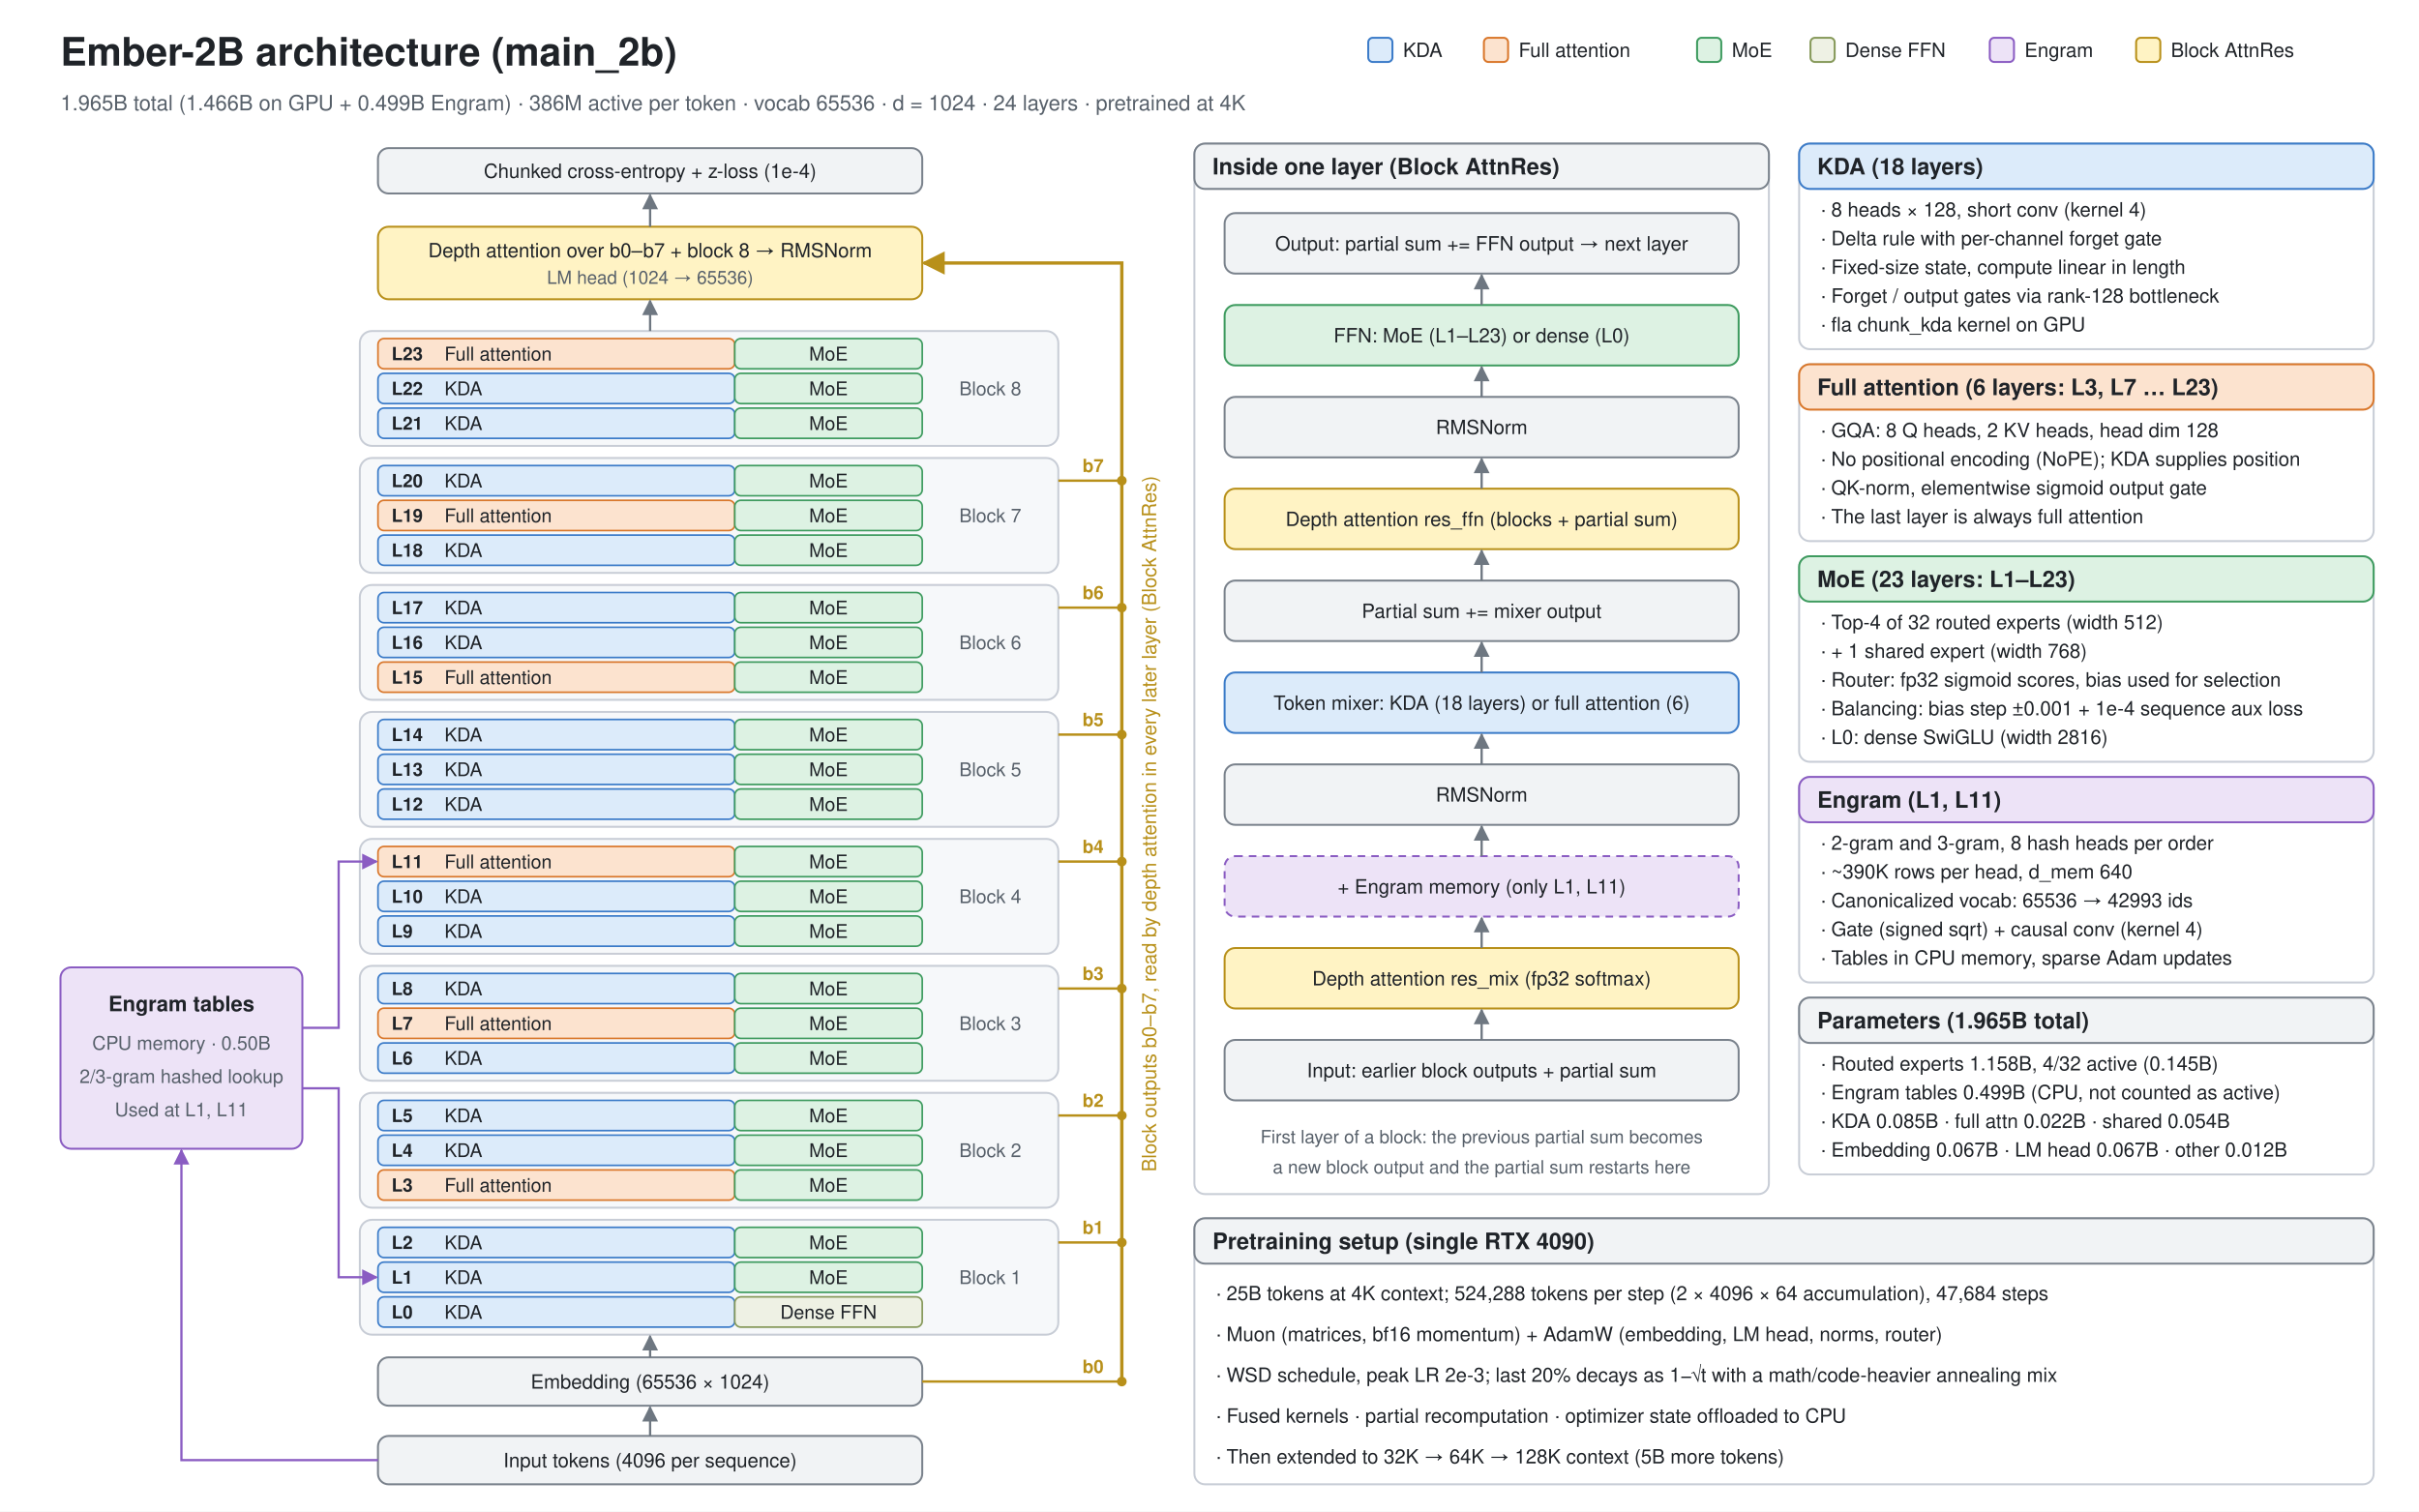
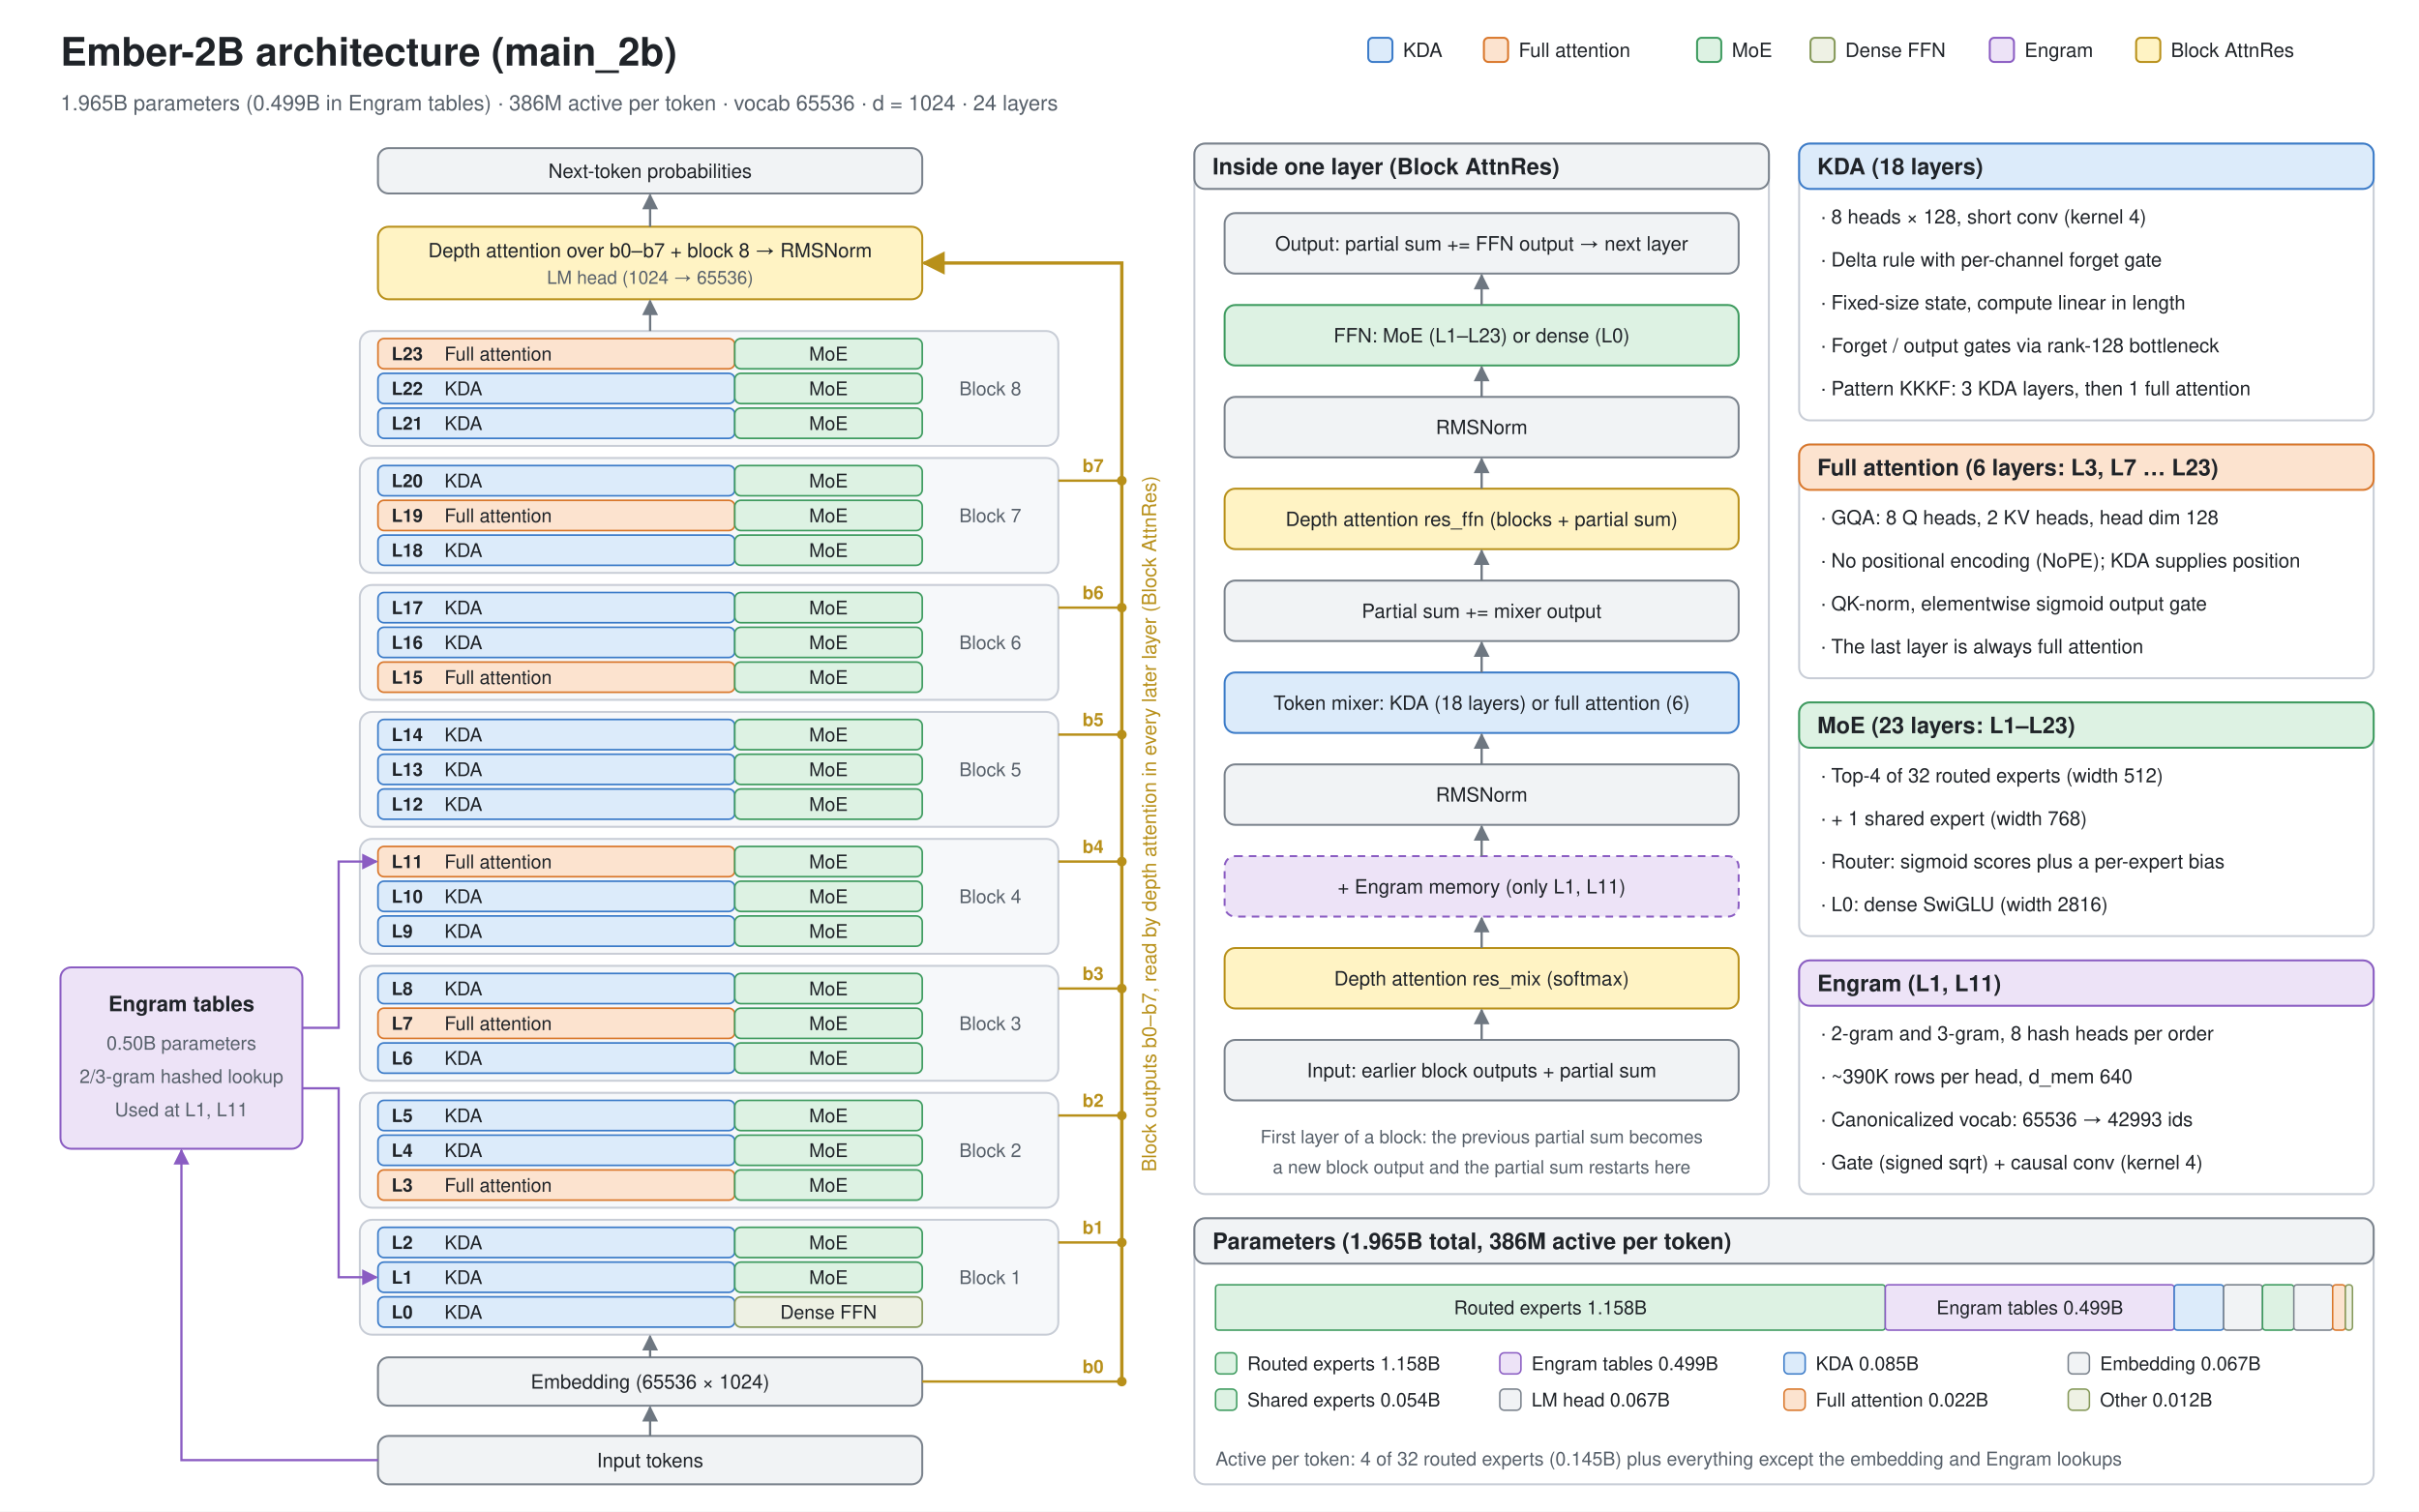
<svg xmlns="http://www.w3.org/2000/svg" width="1600" height="1000" viewBox="0 0 1600 1000" font-family="Helvetica Neue, Helvetica, Arial, DejaVu Sans, sans-serif">
  <defs>
    <marker id="arr_gray" viewBox="0 0 10 10" refX="9" refY="5" markerWidth="7" markerHeight="7" orient="auto">
      <path d="M0,0 L10,5 L0,10 z" fill="#6E7781" />
    </marker>
    <marker id="arr_purple" viewBox="0 0 10 10" refX="9" refY="5" markerWidth="7" markerHeight="7" orient="auto">
      <path d="M0,0 L10,5 L0,10 z" fill="#8A5CC2" />
    </marker>
    <marker id="arr_gold" viewBox="0 0 10 10" refX="9" refY="5" markerWidth="7" markerHeight="7" orient="auto">
      <path d="M0,0 L10,5 L0,10 z" fill="#B8901A" />
    </marker>
  </defs>
  <rect width="1600" height="1000" fill="#FFFFFF" />
  <text x="40.0" y="43.4" font-size="26" font-weight="bold" text-anchor="start" fill="#1F2328">Ember-2B architecture (main_2b)</text>
-   <text x="40.0" y="73.0" font-size="14" font-weight="normal" text-anchor="start" fill="#57606A">1.965B total (1.466B on GPU + 0.499B Engram) · 386M active per token · vocab 65536 · d = 1024 · 24 layers · pretrained at 4K</text>
+   <text x="40.0" y="73.0" font-size="14" font-weight="normal" text-anchor="start" fill="#57606A">1.965B parameters (0.499B in Engram tables) · 386M active per token · vocab 65536 · d = 1024 · 24 layers</text>
  <rect x="905.0" y="25.0" width="16.0" height="16.0" rx="3" fill="#DCEBFA" stroke="#3B7BC8" stroke-width="1.3" />
  <text x="928.0" y="37.7" font-size="13" font-weight="normal" text-anchor="start" fill="#1F2328">KDA</text>
  <rect x="981.5" y="25.0" width="16.0" height="16.0" rx="3" fill="#FCE3CF" stroke="#D9772B" stroke-width="1.3" />
  <text x="1004.5" y="37.7" font-size="13" font-weight="normal" text-anchor="start" fill="#1F2328">Full attention</text>
  <rect x="1122.5" y="25.0" width="16.0" height="16.0" rx="3" fill="#DDF2E3" stroke="#3E9B5F" stroke-width="1.3" />
  <text x="1145.5" y="37.7" font-size="13" font-weight="normal" text-anchor="start" fill="#1F2328">MoE</text>
  <rect x="1197.5" y="25.0" width="16.0" height="16.0" rx="3" fill="#EEF1E4" stroke="#86995A" stroke-width="1.3" />
  <text x="1220.5" y="37.7" font-size="13" font-weight="normal" text-anchor="start" fill="#1F2328">Dense FFN</text>
  <rect x="1316.1" y="25.0" width="16.0" height="16.0" rx="3" fill="#EDE3F7" stroke="#8A5CC2" stroke-width="1.3" />
  <text x="1339.1" y="37.7" font-size="13" font-weight="normal" text-anchor="start" fill="#1F2328">Engram</text>
  <rect x="1412.9" y="25.0" width="16.0" height="16.0" rx="3" fill="#FFF3C4" stroke="#B8901A" stroke-width="1.3" />
  <text x="1435.9" y="37.7" font-size="13" font-weight="normal" text-anchor="start" fill="#1F2328">Block AttnRes</text>
  <rect x="238.0" y="807.0" width="462.0" height="76.0" rx="8" fill="#F6F8FA" stroke="#C8CDD6" stroke-width="1.3" />
  <text x="655.0" y="849.5" font-size="12.5" font-weight="normal" text-anchor="middle" fill="#57606A">Block 1</text>
  <rect x="238.0" y="723.0" width="462.0" height="76.0" rx="8" fill="#F6F8FA" stroke="#C8CDD6" stroke-width="1.3" />
  <text x="655.0" y="765.5" font-size="12.5" font-weight="normal" text-anchor="middle" fill="#57606A">Block 2</text>
  <rect x="238.0" y="639.0" width="462.0" height="76.0" rx="8" fill="#F6F8FA" stroke="#C8CDD6" stroke-width="1.3" />
  <text x="655.0" y="681.5" font-size="12.5" font-weight="normal" text-anchor="middle" fill="#57606A">Block 3</text>
  <rect x="238.0" y="555.0" width="462.0" height="76.0" rx="8" fill="#F6F8FA" stroke="#C8CDD6" stroke-width="1.3" />
  <text x="655.0" y="597.5" font-size="12.5" font-weight="normal" text-anchor="middle" fill="#57606A">Block 4</text>
  <rect x="238.0" y="471.0" width="462.0" height="76.0" rx="8" fill="#F6F8FA" stroke="#C8CDD6" stroke-width="1.3" />
  <text x="655.0" y="513.5" font-size="12.5" font-weight="normal" text-anchor="middle" fill="#57606A">Block 5</text>
  <rect x="238.0" y="387.0" width="462.0" height="76.0" rx="8" fill="#F6F8FA" stroke="#C8CDD6" stroke-width="1.3" />
  <text x="655.0" y="429.5" font-size="12.5" font-weight="normal" text-anchor="middle" fill="#57606A">Block 6</text>
  <rect x="238.0" y="303.0" width="462.0" height="76.0" rx="8" fill="#F6F8FA" stroke="#C8CDD6" stroke-width="1.3" />
  <text x="655.0" y="345.5" font-size="12.5" font-weight="normal" text-anchor="middle" fill="#57606A">Block 7</text>
  <rect x="238.0" y="219.0" width="462.0" height="76.0" rx="8" fill="#F6F8FA" stroke="#C8CDD6" stroke-width="1.3" />
  <text x="655.0" y="261.5" font-size="12.5" font-weight="normal" text-anchor="middle" fill="#57606A">Block 8</text>
  <rect x="250.0" y="858.0" width="236.0" height="20.0" rx="4" fill="#DCEBFA" stroke="#3B7BC8" stroke-width="1.1" />
  <text x="259.0" y="872.3" font-size="12" font-weight="bold" text-anchor="start" fill="#1F2328">L0</text>
  <text x="294.0" y="872.5" font-size="12.5" font-weight="normal" text-anchor="start" fill="#1F2328">KDA</text>
  <rect x="486.0" y="858.0" width="124.0" height="20.0" rx="4" fill="#EEF1E4" stroke="#86995A" stroke-width="1.1" />
  <text x="548.0" y="872.5" font-size="12.5" font-weight="normal" text-anchor="middle" fill="#1F2328">Dense FFN</text>
  <rect x="250.0" y="835.0" width="236.0" height="20.0" rx="4" fill="#DCEBFA" stroke="#3B7BC8" stroke-width="1.1" />
  <text x="259.0" y="849.3" font-size="12" font-weight="bold" text-anchor="start" fill="#1F2328">L1</text>
  <text x="294.0" y="849.5" font-size="12.5" font-weight="normal" text-anchor="start" fill="#1F2328">KDA</text>
  <rect x="486.0" y="835.0" width="124.0" height="20.0" rx="4" fill="#DDF2E3" stroke="#3E9B5F" stroke-width="1.1" />
  <text x="548.0" y="849.5" font-size="12.5" font-weight="normal" text-anchor="middle" fill="#1F2328">MoE</text>
  <rect x="250.0" y="812.0" width="236.0" height="20.0" rx="4" fill="#DCEBFA" stroke="#3B7BC8" stroke-width="1.1" />
  <text x="259.0" y="826.3" font-size="12" font-weight="bold" text-anchor="start" fill="#1F2328">L2</text>
  <text x="294.0" y="826.5" font-size="12.5" font-weight="normal" text-anchor="start" fill="#1F2328">KDA</text>
  <rect x="486.0" y="812.0" width="124.0" height="20.0" rx="4" fill="#DDF2E3" stroke="#3E9B5F" stroke-width="1.1" />
  <text x="548.0" y="826.5" font-size="12.5" font-weight="normal" text-anchor="middle" fill="#1F2328">MoE</text>
  <rect x="250.0" y="774.0" width="236.0" height="20.0" rx="4" fill="#FCE3CF" stroke="#D9772B" stroke-width="1.1" />
  <text x="259.0" y="788.3" font-size="12" font-weight="bold" text-anchor="start" fill="#1F2328">L3</text>
  <text x="294.0" y="788.5" font-size="12.5" font-weight="normal" text-anchor="start" fill="#1F2328">Full attention</text>
  <rect x="486.0" y="774.0" width="124.0" height="20.0" rx="4" fill="#DDF2E3" stroke="#3E9B5F" stroke-width="1.1" />
  <text x="548.0" y="788.5" font-size="12.5" font-weight="normal" text-anchor="middle" fill="#1F2328">MoE</text>
  <rect x="250.0" y="751.0" width="236.0" height="20.0" rx="4" fill="#DCEBFA" stroke="#3B7BC8" stroke-width="1.1" />
  <text x="259.0" y="765.3" font-size="12" font-weight="bold" text-anchor="start" fill="#1F2328">L4</text>
  <text x="294.0" y="765.5" font-size="12.5" font-weight="normal" text-anchor="start" fill="#1F2328">KDA</text>
  <rect x="486.0" y="751.0" width="124.0" height="20.0" rx="4" fill="#DDF2E3" stroke="#3E9B5F" stroke-width="1.1" />
  <text x="548.0" y="765.5" font-size="12.5" font-weight="normal" text-anchor="middle" fill="#1F2328">MoE</text>
  <rect x="250.0" y="728.0" width="236.0" height="20.0" rx="4" fill="#DCEBFA" stroke="#3B7BC8" stroke-width="1.1" />
  <text x="259.0" y="742.3" font-size="12" font-weight="bold" text-anchor="start" fill="#1F2328">L5</text>
  <text x="294.0" y="742.5" font-size="12.5" font-weight="normal" text-anchor="start" fill="#1F2328">KDA</text>
  <rect x="486.0" y="728.0" width="124.0" height="20.0" rx="4" fill="#DDF2E3" stroke="#3E9B5F" stroke-width="1.1" />
  <text x="548.0" y="742.5" font-size="12.5" font-weight="normal" text-anchor="middle" fill="#1F2328">MoE</text>
  <rect x="250.0" y="690.0" width="236.0" height="20.0" rx="4" fill="#DCEBFA" stroke="#3B7BC8" stroke-width="1.1" />
  <text x="259.0" y="704.3" font-size="12" font-weight="bold" text-anchor="start" fill="#1F2328">L6</text>
  <text x="294.0" y="704.5" font-size="12.5" font-weight="normal" text-anchor="start" fill="#1F2328">KDA</text>
  <rect x="486.0" y="690.0" width="124.0" height="20.0" rx="4" fill="#DDF2E3" stroke="#3E9B5F" stroke-width="1.1" />
  <text x="548.0" y="704.5" font-size="12.5" font-weight="normal" text-anchor="middle" fill="#1F2328">MoE</text>
  <rect x="250.0" y="667.0" width="236.0" height="20.0" rx="4" fill="#FCE3CF" stroke="#D9772B" stroke-width="1.1" />
  <text x="259.0" y="681.3" font-size="12" font-weight="bold" text-anchor="start" fill="#1F2328">L7</text>
  <text x="294.0" y="681.5" font-size="12.5" font-weight="normal" text-anchor="start" fill="#1F2328">Full attention</text>
  <rect x="486.0" y="667.0" width="124.0" height="20.0" rx="4" fill="#DDF2E3" stroke="#3E9B5F" stroke-width="1.1" />
  <text x="548.0" y="681.5" font-size="12.5" font-weight="normal" text-anchor="middle" fill="#1F2328">MoE</text>
  <rect x="250.0" y="644.0" width="236.0" height="20.0" rx="4" fill="#DCEBFA" stroke="#3B7BC8" stroke-width="1.1" />
  <text x="259.0" y="658.3" font-size="12" font-weight="bold" text-anchor="start" fill="#1F2328">L8</text>
  <text x="294.0" y="658.5" font-size="12.5" font-weight="normal" text-anchor="start" fill="#1F2328">KDA</text>
  <rect x="486.0" y="644.0" width="124.0" height="20.0" rx="4" fill="#DDF2E3" stroke="#3E9B5F" stroke-width="1.1" />
  <text x="548.0" y="658.5" font-size="12.5" font-weight="normal" text-anchor="middle" fill="#1F2328">MoE</text>
  <rect x="250.0" y="606.0" width="236.0" height="20.0" rx="4" fill="#DCEBFA" stroke="#3B7BC8" stroke-width="1.1" />
  <text x="259.0" y="620.3" font-size="12" font-weight="bold" text-anchor="start" fill="#1F2328">L9</text>
  <text x="294.0" y="620.5" font-size="12.5" font-weight="normal" text-anchor="start" fill="#1F2328">KDA</text>
  <rect x="486.0" y="606.0" width="124.0" height="20.0" rx="4" fill="#DDF2E3" stroke="#3E9B5F" stroke-width="1.1" />
  <text x="548.0" y="620.5" font-size="12.5" font-weight="normal" text-anchor="middle" fill="#1F2328">MoE</text>
  <rect x="250.0" y="583.0" width="236.0" height="20.0" rx="4" fill="#DCEBFA" stroke="#3B7BC8" stroke-width="1.1" />
  <text x="259.0" y="597.3" font-size="12" font-weight="bold" text-anchor="start" fill="#1F2328">L10</text>
  <text x="294.0" y="597.5" font-size="12.5" font-weight="normal" text-anchor="start" fill="#1F2328">KDA</text>
  <rect x="486.0" y="583.0" width="124.0" height="20.0" rx="4" fill="#DDF2E3" stroke="#3E9B5F" stroke-width="1.1" />
  <text x="548.0" y="597.5" font-size="12.5" font-weight="normal" text-anchor="middle" fill="#1F2328">MoE</text>
  <rect x="250.0" y="560.0" width="236.0" height="20.0" rx="4" fill="#FCE3CF" stroke="#D9772B" stroke-width="1.1" />
  <text x="259.0" y="574.3" font-size="12" font-weight="bold" text-anchor="start" fill="#1F2328">L11</text>
  <text x="294.0" y="574.5" font-size="12.5" font-weight="normal" text-anchor="start" fill="#1F2328">Full attention</text>
  <rect x="486.0" y="560.0" width="124.0" height="20.0" rx="4" fill="#DDF2E3" stroke="#3E9B5F" stroke-width="1.1" />
  <text x="548.0" y="574.5" font-size="12.5" font-weight="normal" text-anchor="middle" fill="#1F2328">MoE</text>
  <rect x="250.0" y="522.0" width="236.0" height="20.0" rx="4" fill="#DCEBFA" stroke="#3B7BC8" stroke-width="1.1" />
  <text x="259.0" y="536.3" font-size="12" font-weight="bold" text-anchor="start" fill="#1F2328">L12</text>
  <text x="294.0" y="536.5" font-size="12.5" font-weight="normal" text-anchor="start" fill="#1F2328">KDA</text>
  <rect x="486.0" y="522.0" width="124.0" height="20.0" rx="4" fill="#DDF2E3" stroke="#3E9B5F" stroke-width="1.1" />
  <text x="548.0" y="536.5" font-size="12.5" font-weight="normal" text-anchor="middle" fill="#1F2328">MoE</text>
  <rect x="250.0" y="499.0" width="236.0" height="20.0" rx="4" fill="#DCEBFA" stroke="#3B7BC8" stroke-width="1.1" />
  <text x="259.0" y="513.3" font-size="12" font-weight="bold" text-anchor="start" fill="#1F2328">L13</text>
  <text x="294.0" y="513.5" font-size="12.5" font-weight="normal" text-anchor="start" fill="#1F2328">KDA</text>
  <rect x="486.0" y="499.0" width="124.0" height="20.0" rx="4" fill="#DDF2E3" stroke="#3E9B5F" stroke-width="1.1" />
  <text x="548.0" y="513.5" font-size="12.5" font-weight="normal" text-anchor="middle" fill="#1F2328">MoE</text>
  <rect x="250.0" y="476.0" width="236.0" height="20.0" rx="4" fill="#DCEBFA" stroke="#3B7BC8" stroke-width="1.1" />
  <text x="259.0" y="490.3" font-size="12" font-weight="bold" text-anchor="start" fill="#1F2328">L14</text>
  <text x="294.0" y="490.5" font-size="12.5" font-weight="normal" text-anchor="start" fill="#1F2328">KDA</text>
  <rect x="486.0" y="476.0" width="124.0" height="20.0" rx="4" fill="#DDF2E3" stroke="#3E9B5F" stroke-width="1.1" />
  <text x="548.0" y="490.5" font-size="12.5" font-weight="normal" text-anchor="middle" fill="#1F2328">MoE</text>
  <rect x="250.0" y="438.0" width="236.0" height="20.0" rx="4" fill="#FCE3CF" stroke="#D9772B" stroke-width="1.1" />
  <text x="259.0" y="452.3" font-size="12" font-weight="bold" text-anchor="start" fill="#1F2328">L15</text>
  <text x="294.0" y="452.5" font-size="12.5" font-weight="normal" text-anchor="start" fill="#1F2328">Full attention</text>
  <rect x="486.0" y="438.0" width="124.0" height="20.0" rx="4" fill="#DDF2E3" stroke="#3E9B5F" stroke-width="1.1" />
  <text x="548.0" y="452.5" font-size="12.5" font-weight="normal" text-anchor="middle" fill="#1F2328">MoE</text>
  <rect x="250.0" y="415.0" width="236.0" height="20.0" rx="4" fill="#DCEBFA" stroke="#3B7BC8" stroke-width="1.1" />
  <text x="259.0" y="429.3" font-size="12" font-weight="bold" text-anchor="start" fill="#1F2328">L16</text>
  <text x="294.0" y="429.5" font-size="12.5" font-weight="normal" text-anchor="start" fill="#1F2328">KDA</text>
  <rect x="486.0" y="415.0" width="124.0" height="20.0" rx="4" fill="#DDF2E3" stroke="#3E9B5F" stroke-width="1.1" />
  <text x="548.0" y="429.5" font-size="12.5" font-weight="normal" text-anchor="middle" fill="#1F2328">MoE</text>
  <rect x="250.0" y="392.0" width="236.0" height="20.0" rx="4" fill="#DCEBFA" stroke="#3B7BC8" stroke-width="1.1" />
  <text x="259.0" y="406.3" font-size="12" font-weight="bold" text-anchor="start" fill="#1F2328">L17</text>
  <text x="294.0" y="406.5" font-size="12.5" font-weight="normal" text-anchor="start" fill="#1F2328">KDA</text>
  <rect x="486.0" y="392.0" width="124.0" height="20.0" rx="4" fill="#DDF2E3" stroke="#3E9B5F" stroke-width="1.1" />
  <text x="548.0" y="406.5" font-size="12.5" font-weight="normal" text-anchor="middle" fill="#1F2328">MoE</text>
  <rect x="250.0" y="354.0" width="236.0" height="20.0" rx="4" fill="#DCEBFA" stroke="#3B7BC8" stroke-width="1.1" />
  <text x="259.0" y="368.3" font-size="12" font-weight="bold" text-anchor="start" fill="#1F2328">L18</text>
  <text x="294.0" y="368.5" font-size="12.5" font-weight="normal" text-anchor="start" fill="#1F2328">KDA</text>
  <rect x="486.0" y="354.0" width="124.0" height="20.0" rx="4" fill="#DDF2E3" stroke="#3E9B5F" stroke-width="1.1" />
  <text x="548.0" y="368.5" font-size="12.5" font-weight="normal" text-anchor="middle" fill="#1F2328">MoE</text>
  <rect x="250.0" y="331.0" width="236.0" height="20.0" rx="4" fill="#FCE3CF" stroke="#D9772B" stroke-width="1.1" />
  <text x="259.0" y="345.3" font-size="12" font-weight="bold" text-anchor="start" fill="#1F2328">L19</text>
  <text x="294.0" y="345.5" font-size="12.5" font-weight="normal" text-anchor="start" fill="#1F2328">Full attention</text>
  <rect x="486.0" y="331.0" width="124.0" height="20.0" rx="4" fill="#DDF2E3" stroke="#3E9B5F" stroke-width="1.1" />
  <text x="548.0" y="345.5" font-size="12.5" font-weight="normal" text-anchor="middle" fill="#1F2328">MoE</text>
  <rect x="250.0" y="308.0" width="236.0" height="20.0" rx="4" fill="#DCEBFA" stroke="#3B7BC8" stroke-width="1.1" />
  <text x="259.0" y="322.3" font-size="12" font-weight="bold" text-anchor="start" fill="#1F2328">L20</text>
  <text x="294.0" y="322.5" font-size="12.5" font-weight="normal" text-anchor="start" fill="#1F2328">KDA</text>
  <rect x="486.0" y="308.0" width="124.0" height="20.0" rx="4" fill="#DDF2E3" stroke="#3E9B5F" stroke-width="1.1" />
  <text x="548.0" y="322.5" font-size="12.5" font-weight="normal" text-anchor="middle" fill="#1F2328">MoE</text>
  <rect x="250.0" y="270.0" width="236.0" height="20.0" rx="4" fill="#DCEBFA" stroke="#3B7BC8" stroke-width="1.1" />
  <text x="259.0" y="284.3" font-size="12" font-weight="bold" text-anchor="start" fill="#1F2328">L21</text>
  <text x="294.0" y="284.5" font-size="12.5" font-weight="normal" text-anchor="start" fill="#1F2328">KDA</text>
  <rect x="486.0" y="270.0" width="124.0" height="20.0" rx="4" fill="#DDF2E3" stroke="#3E9B5F" stroke-width="1.1" />
  <text x="548.0" y="284.5" font-size="12.5" font-weight="normal" text-anchor="middle" fill="#1F2328">MoE</text>
  <rect x="250.0" y="247.0" width="236.0" height="20.0" rx="4" fill="#DCEBFA" stroke="#3B7BC8" stroke-width="1.1" />
  <text x="259.0" y="261.3" font-size="12" font-weight="bold" text-anchor="start" fill="#1F2328">L22</text>
  <text x="294.0" y="261.5" font-size="12.5" font-weight="normal" text-anchor="start" fill="#1F2328">KDA</text>
  <rect x="486.0" y="247.0" width="124.0" height="20.0" rx="4" fill="#DDF2E3" stroke="#3E9B5F" stroke-width="1.1" />
  <text x="548.0" y="261.5" font-size="12.5" font-weight="normal" text-anchor="middle" fill="#1F2328">MoE</text>
  <rect x="250.0" y="224.0" width="236.0" height="20.0" rx="4" fill="#FCE3CF" stroke="#D9772B" stroke-width="1.1" />
  <text x="259.0" y="238.3" font-size="12" font-weight="bold" text-anchor="start" fill="#1F2328">L23</text>
  <text x="294.0" y="238.5" font-size="12.5" font-weight="normal" text-anchor="start" fill="#1F2328">Full attention</text>
  <rect x="486.0" y="224.0" width="124.0" height="20.0" rx="4" fill="#DDF2E3" stroke="#3E9B5F" stroke-width="1.1" />
  <text x="548.0" y="238.5" font-size="12.5" font-weight="normal" text-anchor="middle" fill="#1F2328">MoE</text>
  <rect x="250.0" y="950.0" width="360.0" height="32.0" rx="7" fill="#F1F3F5" stroke="#7A828C" stroke-width="1.3" />
-   <text x="430.0" y="970.7" font-size="13.0" font-weight="normal" text-anchor="middle" fill="#1F2328">Input tokens (4096 per sequence)</text>
+   <text x="430.0" y="970.7" font-size="13.0" font-weight="normal" text-anchor="middle" fill="#1F2328">Input tokens</text>
  <rect x="250.0" y="898.0" width="360.0" height="32.0" rx="7" fill="#F1F3F5" stroke="#7A828C" stroke-width="1.3" />
  <text x="430.0" y="918.7" font-size="13.0" font-weight="normal" text-anchor="middle" fill="#1F2328">Embedding (65536 × 1024)</text>
  <path d="M430.0,950.0 L430.0,931.0" fill="none" stroke="#6E7781" stroke-width="1.5" marker-end="url(#arr_gray)" />
  <path d="M430.0,898.0 L430.0,884.0" fill="none" stroke="#6E7781" stroke-width="1.5" marker-end="url(#arr_gray)" />
  <rect x="250.0" y="150.0" width="360.0" height="48.0" rx="7" fill="#FFF3C4" stroke="#B8901A" stroke-width="1.3" />
  <text x="430.0" y="170.2" font-size="13.0" font-weight="normal" text-anchor="middle" fill="#1F2328">Depth attention over b0–b7 + block 8 → RMSNorm</text>
  <text x="430.0" y="187.8" font-size="12.0" font-weight="normal" text-anchor="middle" fill="#57606A">LM head (1024 → 65536)</text>
  <path d="M430.0,219.0 L430.0,199.0" fill="none" stroke="#6E7781" stroke-width="1.5" marker-end="url(#arr_gray)" />
  <rect x="250.0" y="98.0" width="360.0" height="30.0" rx="7" fill="#F1F3F5" stroke="#7A828C" stroke-width="1.3" />
-   <text x="430.0" y="117.7" font-size="13.0" font-weight="normal" text-anchor="middle" fill="#1F2328">Chunked cross-entropy + z-loss (1e-4)</text>
+   <text x="430.0" y="117.7" font-size="13.0" font-weight="normal" text-anchor="middle" fill="#1F2328">Next-token probabilities</text>
  <path d="M430.0,150.0 L430.0,129.0" fill="none" stroke="#6E7781" stroke-width="1.5" marker-end="url(#arr_gray)" />
  <rect x="40.0" y="640.0" width="160.0" height="120.0" rx="7" fill="#EDE3F7" stroke="#8A5CC2" stroke-width="1.3" />
  <text x="120.0" y="669.0" font-size="14" font-weight="bold" text-anchor="middle" fill="#1F2328">Engram tables</text>
-   <text x="120.0" y="694.5" font-size="12.5" font-weight="normal" text-anchor="middle" fill="#57606A">CPU memory · 0.50B</text>
+   <text x="120.0" y="694.5" font-size="12.5" font-weight="normal" text-anchor="middle" fill="#57606A">0.50B parameters</text>
  <text x="120.0" y="716.5" font-size="12.5" font-weight="normal" text-anchor="middle" fill="#57606A">2/3-gram hashed lookup</text>
  <text x="120.0" y="738.5" font-size="12.5" font-weight="normal" text-anchor="middle" fill="#57606A">Used at L1, L11</text>
  <path d="M250.0,966.0 L120.0,966.0 L120.0,761.0" fill="none" stroke="#8A5CC2" stroke-width="1.5" marker-end="url(#arr_purple)" />
  <path d="M200.0,680.0 L224.0,680.0 L224.0,570.0 L249.0,570.0" fill="none" stroke="#8A5CC2" stroke-width="1.5" marker-end="url(#arr_purple)" />
  <path d="M200.0,720.0 L224.0,720.0 L224.0,845.0 L249.0,845.0" fill="none" stroke="#8A5CC2" stroke-width="1.5" marker-end="url(#arr_purple)" />
  <path d="M742.0,914.0 L742.0,174.0 L611.0,174.0" fill="none" stroke="#B8901A" stroke-width="2.2" marker-end="url(#arr_gold)" />
  <path d="M610.0,914.0 L742.0,914.0" fill="none" stroke="#B8901A" stroke-width="1.6" />
  <circle cx="742.0" cy="914.0" r="3.2" fill="#B8901A" />
  <text x="730.0" y="908.3" font-size="12" font-weight="bold" text-anchor="end" fill="#B8901A">b0</text>
  <path d="M700.0,822.0 L742.0,822.0" fill="none" stroke="#B8901A" stroke-width="1.6" />
  <circle cx="742.0" cy="822.0" r="3.2" fill="#B8901A" />
  <text x="730.0" y="816.3" font-size="12" font-weight="bold" text-anchor="end" fill="#B8901A">b1</text>
  <path d="M700.0,738.0 L742.0,738.0" fill="none" stroke="#B8901A" stroke-width="1.6" />
  <circle cx="742.0" cy="738.0" r="3.2" fill="#B8901A" />
  <text x="730.0" y="732.3" font-size="12" font-weight="bold" text-anchor="end" fill="#B8901A">b2</text>
  <path d="M700.0,654.0 L742.0,654.0" fill="none" stroke="#B8901A" stroke-width="1.6" />
  <circle cx="742.0" cy="654.0" r="3.2" fill="#B8901A" />
  <text x="730.0" y="648.3" font-size="12" font-weight="bold" text-anchor="end" fill="#B8901A">b3</text>
  <path d="M700.0,570.0 L742.0,570.0" fill="none" stroke="#B8901A" stroke-width="1.6" />
  <circle cx="742.0" cy="570.0" r="3.2" fill="#B8901A" />
  <text x="730.0" y="564.3" font-size="12" font-weight="bold" text-anchor="end" fill="#B8901A">b4</text>
  <path d="M700.0,486.0 L742.0,486.0" fill="none" stroke="#B8901A" stroke-width="1.6" />
  <circle cx="742.0" cy="486.0" r="3.2" fill="#B8901A" />
  <text x="730.0" y="480.3" font-size="12" font-weight="bold" text-anchor="end" fill="#B8901A">b5</text>
  <path d="M700.0,402.0 L742.0,402.0" fill="none" stroke="#B8901A" stroke-width="1.6" />
  <circle cx="742.0" cy="402.0" r="3.2" fill="#B8901A" />
  <text x="730.0" y="396.3" font-size="12" font-weight="bold" text-anchor="end" fill="#B8901A">b6</text>
  <path d="M700.0,318.0 L742.0,318.0" fill="none" stroke="#B8901A" stroke-width="1.6" />
  <circle cx="742.0" cy="318.0" r="3.2" fill="#B8901A" />
  <text x="730.0" y="312.3" font-size="12" font-weight="bold" text-anchor="end" fill="#B8901A">b7</text>
  <text x="760.0" y="549.7" font-size="13" font-weight="normal" text-anchor="middle" fill="#B8901A" transform="rotate(-90 760.0 545.0)">Block outputs b0–b7, read by depth attention in every later layer (Block AttnRes)</text>
  <rect x="790.0" y="95.0" width="380.0" height="695.0" rx="7" fill="#FFFFFF" stroke="#C8CDD6" stroke-width="1.3" />
  <rect x="790.0" y="95.0" width="380.0" height="30.0" rx="7" fill="#F1F3F5" stroke="#7A828C" stroke-width="1.3" />
  <text x="802.0" y="115.4" font-size="15" font-weight="bold" text-anchor="start" fill="#1F2328">Inside one layer (Block AttnRes)</text>
  <rect x="810.0" y="688.0" width="340.0" height="40.0" rx="7" fill="#F1F3F5" stroke="#7A828C" stroke-width="1.3" />
  <text x="980.0" y="712.7" font-size="13.0" font-weight="normal" text-anchor="middle" fill="#1F2328">Input: earlier block outputs + partial sum</text>
  <rect x="810.0" y="627.2" width="340.0" height="40.0" rx="7" fill="#FFF3C4" stroke="#B8901A" stroke-width="1.3" />
-   <text x="980.0" y="651.9" font-size="13.0" font-weight="normal" text-anchor="middle" fill="#1F2328">Depth attention res_mix (fp32 softmax)</text>
+   <text x="980.0" y="651.9" font-size="13.0" font-weight="normal" text-anchor="middle" fill="#1F2328">Depth attention res_mix (softmax)</text>
  <path d="M980.0,688.0 L980.0,668.2" fill="none" stroke="#6E7781" stroke-width="1.5" marker-end="url(#arr_gray)" />
  <rect x="810.0" y="566.4" width="340.0" height="40.0" rx="7" fill="#EDE3F7" stroke="#8A5CC2" stroke-width="1.3" stroke-dasharray="5,4" />
  <text x="980.0" y="591.1" font-size="13.0" font-weight="normal" text-anchor="middle" fill="#1F2328">+ Engram memory (only L1, L11)</text>
  <path d="M980.0,627.2 L980.0,607.4" fill="none" stroke="#6E7781" stroke-width="1.5" marker-end="url(#arr_gray)" />
  <rect x="810.0" y="505.7" width="340.0" height="40.0" rx="7" fill="#F1F3F5" stroke="#7A828C" stroke-width="1.3" />
  <text x="980.0" y="530.3" font-size="13.0" font-weight="normal" text-anchor="middle" fill="#1F2328">RMSNorm</text>
  <path d="M980.0,566.4 L980.0,546.7" fill="none" stroke="#6E7781" stroke-width="1.5" marker-end="url(#arr_gray)" />
  <rect x="810.0" y="444.9" width="340.0" height="40.0" rx="7" fill="#DCEBFA" stroke="#3B7BC8" stroke-width="1.3" />
  <text x="980.0" y="469.6" font-size="13.0" font-weight="normal" text-anchor="middle" fill="#1F2328">Token mixer: KDA (18 layers) or full attention (6)</text>
  <path d="M980.0,505.7 L980.0,485.9" fill="none" stroke="#6E7781" stroke-width="1.5" marker-end="url(#arr_gray)" />
  <rect x="810.0" y="384.1" width="340.0" height="40.0" rx="7" fill="#F1F3F5" stroke="#7A828C" stroke-width="1.3" />
  <text x="980.0" y="408.8" font-size="13.0" font-weight="normal" text-anchor="middle" fill="#1F2328">Partial sum += mixer output</text>
  <path d="M980.0,444.9 L980.0,425.1" fill="none" stroke="#6E7781" stroke-width="1.5" marker-end="url(#arr_gray)" />
  <rect x="810.0" y="323.3" width="340.0" height="40.0" rx="7" fill="#FFF3C4" stroke="#B8901A" stroke-width="1.3" />
  <text x="980.0" y="348.0" font-size="13.0" font-weight="normal" text-anchor="middle" fill="#1F2328">Depth attention res_ffn (blocks + partial sum)</text>
  <path d="M980.0,384.1 L980.0,364.3" fill="none" stroke="#6E7781" stroke-width="1.5" marker-end="url(#arr_gray)" />
  <rect x="810.0" y="262.6" width="340.0" height="40.0" rx="7" fill="#F1F3F5" stroke="#7A828C" stroke-width="1.3" />
  <text x="980.0" y="287.2" font-size="13.0" font-weight="normal" text-anchor="middle" fill="#1F2328">RMSNorm</text>
  <path d="M980.0,323.3 L980.0,303.6" fill="none" stroke="#6E7781" stroke-width="1.5" marker-end="url(#arr_gray)" />
  <rect x="810.0" y="201.8" width="340.0" height="40.0" rx="7" fill="#DDF2E3" stroke="#3E9B5F" stroke-width="1.3" />
  <text x="980.0" y="226.5" font-size="13.0" font-weight="normal" text-anchor="middle" fill="#1F2328">FFN: MoE (L1–L23) or dense (L0)</text>
  <path d="M980.0,262.6 L980.0,242.8" fill="none" stroke="#6E7781" stroke-width="1.5" marker-end="url(#arr_gray)" />
  <rect x="810.0" y="141.0" width="340.0" height="40.0" rx="7" fill="#F1F3F5" stroke="#7A828C" stroke-width="1.3" />
  <text x="980.0" y="165.7" font-size="13.0" font-weight="normal" text-anchor="middle" fill="#1F2328">Output: partial sum += FFN output → next layer</text>
  <path d="M980.0,201.8 L980.0,182.0" fill="none" stroke="#6E7781" stroke-width="1.5" marker-end="url(#arr_gray)" />
  <text x="980.0" y="756.3" font-size="12" font-weight="normal" text-anchor="middle" fill="#57606A">First layer of a block: the previous partial sum becomes</text>
  <text x="980.0" y="776.3" font-size="12" font-weight="normal" text-anchor="middle" fill="#57606A">a new block output and the partial sum restarts here</text>
-   <rect x="1190.0" y="95.0" width="380.0" height="136.0" rx="7" fill="#FFFFFF" stroke="#C8CDD6" stroke-width="1.3" />
+   <rect x="1190.0" y="95.0" width="380.0" height="183.1" rx="7" fill="#FFFFFF" stroke="#C8CDD6" stroke-width="1.3" />
  <rect x="1190.0" y="95.0" width="380.0" height="30.0" rx="7" fill="#DCEBFA" stroke="#3B7BC8" stroke-width="1.3" />
  <text x="1202.0" y="115.4" font-size="15" font-weight="bold" text-anchor="start" fill="#1F2328">KDA (18 layers)</text>
-   <text x="1204.0" y="143.2" font-size="13.0" font-weight="normal" text-anchor="start" fill="#1F2328">· 8 heads × 128, short conv (kernel 4)</text>
-   <text x="1204.0" y="162.2" font-size="13.0" font-weight="normal" text-anchor="start" fill="#1F2328">· Delta rule with per-channel forget gate</text>
-   <text x="1204.0" y="181.2" font-size="13.0" font-weight="normal" text-anchor="start" fill="#1F2328">· Fixed-size state, compute linear in length</text>
-   <text x="1204.0" y="200.2" font-size="13.0" font-weight="normal" text-anchor="start" fill="#1F2328">· Forget / output gates via rank-128 bottleneck</text>
-   <text x="1204.0" y="219.2" font-size="13.0" font-weight="normal" text-anchor="start" fill="#1F2328">· fla chunk_kda kernel on GPU</text>
-   <rect x="1190.0" y="241.0" width="380.0" height="117.0" rx="7" fill="#FFFFFF" stroke="#C8CDD6" stroke-width="1.3" />
-   <rect x="1190.0" y="241.0" width="380.0" height="30.0" rx="7" fill="#FCE3CF" stroke="#D9772B" stroke-width="1.3" />
-   <text x="1202.0" y="261.4" font-size="15" font-weight="bold" text-anchor="start" fill="#1F2328">Full attention (6 layers: L3, L7 … L23)</text>
-   <text x="1204.0" y="289.2" font-size="13.0" font-weight="normal" text-anchor="start" fill="#1F2328">· GQA: 8 Q heads, 2 KV heads, head dim 128</text>
-   <text x="1204.0" y="308.2" font-size="13.0" font-weight="normal" text-anchor="start" fill="#1F2328">· No positional encoding (NoPE); KDA supplies position</text>
-   <text x="1204.0" y="327.2" font-size="13.0" font-weight="normal" text-anchor="start" fill="#1F2328">· QK-norm, elementwise sigmoid output gate</text>
-   <text x="1204.0" y="346.2" font-size="13.0" font-weight="normal" text-anchor="start" fill="#1F2328">· The last layer is always full attention</text>
-   <rect x="1190.0" y="368.0" width="380.0" height="136.0" rx="7" fill="#FFFFFF" stroke="#C8CDD6" stroke-width="1.3" />
-   <rect x="1190.0" y="368.0" width="380.0" height="30.0" rx="7" fill="#DDF2E3" stroke="#3E9B5F" stroke-width="1.3" />
-   <text x="1202.0" y="388.4" font-size="15" font-weight="bold" text-anchor="start" fill="#1F2328">MoE (23 layers: L1–L23)</text>
-   <text x="1204.0" y="416.2" font-size="13.0" font-weight="normal" text-anchor="start" fill="#1F2328">· Top-4 of 32 routed experts (width 512)</text>
-   <text x="1204.0" y="435.2" font-size="13.0" font-weight="normal" text-anchor="start" fill="#1F2328">· + 1 shared expert (width 768)</text>
-   <text x="1204.0" y="454.2" font-size="13.0" font-weight="normal" text-anchor="start" fill="#1F2328">· Router: fp32 sigmoid scores, bias used for selection</text>
-   <text x="1204.0" y="473.2" font-size="13.0" font-weight="normal" text-anchor="start" fill="#1F2328">· Balancing: bias step ±0.001 + 1e-4 sequence aux loss</text>
-   <text x="1204.0" y="492.2" font-size="13.0" font-weight="normal" text-anchor="start" fill="#1F2328">· L0: dense SwiGLU (width 2816)</text>
-   <rect x="1190.0" y="514.0" width="380.0" height="136.0" rx="7" fill="#FFFFFF" stroke="#C8CDD6" stroke-width="1.3" />
-   <rect x="1190.0" y="514.0" width="380.0" height="30.0" rx="7" fill="#EDE3F7" stroke="#8A5CC2" stroke-width="1.3" />
-   <text x="1202.0" y="534.4" font-size="15" font-weight="bold" text-anchor="start" fill="#1F2328">Engram (L1, L11)</text>
-   <text x="1204.0" y="562.2" font-size="13.0" font-weight="normal" text-anchor="start" fill="#1F2328">· 2-gram and 3-gram, 8 hash heads per order</text>
-   <text x="1204.0" y="581.2" font-size="13.0" font-weight="normal" text-anchor="start" fill="#1F2328">· ~390K rows per head, d_mem 640</text>
-   <text x="1204.0" y="600.2" font-size="13.0" font-weight="normal" text-anchor="start" fill="#1F2328">· Canonicalized vocab: 65536 → 42993 ids</text>
-   <text x="1204.0" y="619.2" font-size="13.0" font-weight="normal" text-anchor="start" fill="#1F2328">· Gate (signed sqrt) + causal conv (kernel 4)</text>
-   <text x="1204.0" y="638.2" font-size="13.0" font-weight="normal" text-anchor="start" fill="#1F2328">· Tables in CPU memory, sparse Adam updates</text>
-   <rect x="1190.0" y="660.0" width="380.0" height="117.0" rx="7" fill="#FFFFFF" stroke="#C8CDD6" stroke-width="1.3" />
-   <rect x="1190.0" y="660.0" width="380.0" height="30.0" rx="7" fill="#F1F3F5" stroke="#7A828C" stroke-width="1.3" />
-   <text x="1202.0" y="680.4" font-size="15" font-weight="bold" text-anchor="start" fill="#1F2328">Parameters (1.965B total)</text>
-   <text x="1204.0" y="708.2" font-size="13.0" font-weight="normal" text-anchor="start" fill="#1F2328">· Routed experts 1.158B, 4/32 active (0.145B)</text>
-   <text x="1204.0" y="727.2" font-size="13.0" font-weight="normal" text-anchor="start" fill="#1F2328">· Engram tables 0.499B (CPU, not counted as active)</text>
-   <text x="1204.0" y="746.2" font-size="13.0" font-weight="normal" text-anchor="start" fill="#1F2328">· KDA 0.085B · full attn 0.022B · shared 0.054B</text>
-   <text x="1204.0" y="765.2" font-size="13.0" font-weight="normal" text-anchor="start" fill="#1F2328">· Embedding 0.067B · LM head 0.067B · other 0.012B</text>
+   <text x="1204.0" y="147.9" font-size="13.0" font-weight="normal" text-anchor="start" fill="#1F2328">· 8 heads × 128, short conv (kernel 4)</text>
+   <text x="1204.0" y="176.3" font-size="13.0" font-weight="normal" text-anchor="start" fill="#1F2328">· Delta rule with per-channel forget gate</text>
+   <text x="1204.0" y="204.7" font-size="13.0" font-weight="normal" text-anchor="start" fill="#1F2328">· Fixed-size state, compute linear in length</text>
+   <text x="1204.0" y="233.1" font-size="13.0" font-weight="normal" text-anchor="start" fill="#1F2328">· Forget / output gates via rank-128 bottleneck</text>
+   <text x="1204.0" y="261.5" font-size="13.0" font-weight="normal" text-anchor="start" fill="#1F2328">· Pattern KKKF: 3 KDA layers, then 1 full attention</text>
+   <rect x="1190.0" y="294.1" width="380.0" height="154.6" rx="7" fill="#FFFFFF" stroke="#C8CDD6" stroke-width="1.3" />
+   <rect x="1190.0" y="294.1" width="380.0" height="30.0" rx="7" fill="#FCE3CF" stroke="#D9772B" stroke-width="1.3" />
+   <text x="1202.0" y="314.5" font-size="15" font-weight="bold" text-anchor="start" fill="#1F2328">Full attention (6 layers: L3, L7 … L23)</text>
+   <text x="1204.0" y="346.9" font-size="13.0" font-weight="normal" text-anchor="start" fill="#1F2328">· GQA: 8 Q heads, 2 KV heads, head dim 128</text>
+   <text x="1204.0" y="375.4" font-size="13.0" font-weight="normal" text-anchor="start" fill="#1F2328">· No positional encoding (NoPE); KDA supplies position</text>
+   <text x="1204.0" y="403.8" font-size="13.0" font-weight="normal" text-anchor="start" fill="#1F2328">· QK-norm, elementwise sigmoid output gate</text>
+   <text x="1204.0" y="432.2" font-size="13.0" font-weight="normal" text-anchor="start" fill="#1F2328">· The last layer is always full attention</text>
+   <rect x="1190.0" y="464.7" width="380.0" height="154.6" rx="7" fill="#FFFFFF" stroke="#C8CDD6" stroke-width="1.3" />
+   <rect x="1190.0" y="464.7" width="380.0" height="30.0" rx="7" fill="#DDF2E3" stroke="#3E9B5F" stroke-width="1.3" />
+   <text x="1202.0" y="485.1" font-size="15" font-weight="bold" text-anchor="start" fill="#1F2328">MoE (23 layers: L1–L23)</text>
+   <text x="1204.0" y="517.6" font-size="13.0" font-weight="normal" text-anchor="start" fill="#1F2328">· Top-4 of 32 routed experts (width 512)</text>
+   <text x="1204.0" y="546.0" font-size="13.0" font-weight="normal" text-anchor="start" fill="#1F2328">· + 1 shared expert (width 768)</text>
+   <text x="1204.0" y="574.4" font-size="13.0" font-weight="normal" text-anchor="start" fill="#1F2328">· Router: sigmoid scores plus a per-expert bias</text>
+   <text x="1204.0" y="602.8" font-size="13.0" font-weight="normal" text-anchor="start" fill="#1F2328">· L0: dense SwiGLU (width 2816)</text>
+   <rect x="1190.0" y="635.4" width="380.0" height="154.6" rx="7" fill="#FFFFFF" stroke="#C8CDD6" stroke-width="1.3" />
+   <rect x="1190.0" y="635.4" width="380.0" height="30.0" rx="7" fill="#EDE3F7" stroke="#8A5CC2" stroke-width="1.3" />
+   <text x="1202.0" y="655.8" font-size="15" font-weight="bold" text-anchor="start" fill="#1F2328">Engram (L1, L11)</text>
+   <text x="1204.0" y="688.2" font-size="13.0" font-weight="normal" text-anchor="start" fill="#1F2328">· 2-gram and 3-gram, 8 hash heads per order</text>
+   <text x="1204.0" y="716.7" font-size="13.0" font-weight="normal" text-anchor="start" fill="#1F2328">· ~390K rows per head, d_mem 640</text>
+   <text x="1204.0" y="745.1" font-size="13.0" font-weight="normal" text-anchor="start" fill="#1F2328">· Canonicalized vocab: 65536 → 42993 ids</text>
+   <text x="1204.0" y="773.5" font-size="13.0" font-weight="normal" text-anchor="start" fill="#1F2328">· Gate (signed sqrt) + causal conv (kernel 4)</text>
  <rect x="790.0" y="806.0" width="780.0" height="176.0" rx="7" fill="#FFFFFF" stroke="#C8CDD6" stroke-width="1.3" />
  <rect x="790.0" y="806.0" width="780.0" height="30.0" rx="7" fill="#F1F3F5" stroke="#7A828C" stroke-width="1.3" />
-   <text x="802.0" y="826.4" font-size="15" font-weight="bold" text-anchor="start" fill="#1F2328">Pretraining setup (single RTX 4090)</text>
-   <text x="804.0" y="860.2" font-size="13" font-weight="normal" text-anchor="start" fill="#1F2328">· 25B tokens at 4K context; 524,288 tokens per step (2 × 4096 × 64 accumulation), 47,684 steps</text>
-   <text x="804.0" y="887.2" font-size="13" font-weight="normal" text-anchor="start" fill="#1F2328">· Muon (matrices, bf16 momentum) + AdamW (embedding, LM head, norms, router)</text>
-   <text x="804.0" y="914.2" font-size="13" font-weight="normal" text-anchor="start" fill="#1F2328">· WSD schedule, peak LR 2e-3; last 20% decays as 1−√t with a math/code-heavier annealing mix</text>
-   <text x="804.0" y="941.2" font-size="13" font-weight="normal" text-anchor="start" fill="#1F2328">· Fused kernels · partial recomputation · optimizer state offloaded to CPU</text>
-   <text x="804.0" y="968.2" font-size="13" font-weight="normal" text-anchor="start" fill="#1F2328">· Then extended to 32K → 64K → 128K context (5B more tokens)</text>
+   <text x="802.0" y="826.4" font-size="15" font-weight="bold" text-anchor="start" fill="#1F2328">Parameters (1.965B total, 386M active per token)</text>
+   <rect x="804.0" y="850.0" width="443.0" height="30.0" rx="2" fill="#DDF2E3" stroke="#3E9B5F" stroke-width="1.0" />
+   <text x="1025.5" y="869.5" font-size="12.5" font-weight="normal" text-anchor="middle" fill="#1F2328">Routed experts 1.158B</text>
+   <rect x="1247.0" y="850.0" width="191.1" height="30.0" rx="2" fill="#EDE3F7" stroke="#8A5CC2" stroke-width="1.0" />
+   <text x="1342.6" y="869.5" font-size="12.5" font-weight="normal" text-anchor="middle" fill="#1F2328">Engram tables 0.499B</text>
+   <rect x="1438.1" y="850.0" width="32.7" height="30.0" rx="2" fill="#DCEBFA" stroke="#3B7BC8" stroke-width="1.0" />
+   <rect x="1470.8" y="850.0" width="25.7" height="30.0" rx="2" fill="#F1F3F5" stroke="#7A828C" stroke-width="1.0" />
+   <rect x="1496.5" y="850.0" width="20.8" height="30.0" rx="2" fill="#DDF2E3" stroke="#3E9B5F" stroke-width="1.0" />
+   <rect x="1517.2" y="850.0" width="25.7" height="30.0" rx="2" fill="#F1F3F5" stroke="#7A828C" stroke-width="1.0" />
+   <rect x="1542.9" y="850.0" width="8.4" height="30.0" rx="2" fill="#FCE3CF" stroke="#D9772B" stroke-width="1.0" />
+   <rect x="1551.3" y="850.0" width="4.7" height="30.0" rx="2" fill="#EEF1E4" stroke="#86995A" stroke-width="1.0" />
+   <rect x="804.0" y="895.0" width="14.0" height="14.0" rx="3" fill="#DDF2E3" stroke="#3E9B5F" stroke-width="1.0" />
+   <text x="825.0" y="906.5" font-size="12.5" font-weight="normal" text-anchor="start" fill="#1F2328">Routed experts 1.158B</text>
+   <rect x="992.0" y="895.0" width="14.0" height="14.0" rx="3" fill="#EDE3F7" stroke="#8A5CC2" stroke-width="1.0" />
+   <text x="1013.0" y="906.5" font-size="12.5" font-weight="normal" text-anchor="start" fill="#1F2328">Engram tables 0.499B</text>
+   <rect x="1180.0" y="895.0" width="14.0" height="14.0" rx="3" fill="#DCEBFA" stroke="#3B7BC8" stroke-width="1.0" />
+   <text x="1201.0" y="906.5" font-size="12.5" font-weight="normal" text-anchor="start" fill="#1F2328">KDA 0.085B</text>
+   <rect x="1368.0" y="895.0" width="14.0" height="14.0" rx="3" fill="#F1F3F5" stroke="#7A828C" stroke-width="1.0" />
+   <text x="1389.0" y="906.5" font-size="12.5" font-weight="normal" text-anchor="start" fill="#1F2328">Embedding 0.067B</text>
+   <rect x="804.0" y="919.0" width="14.0" height="14.0" rx="3" fill="#DDF2E3" stroke="#3E9B5F" stroke-width="1.0" />
+   <text x="825.0" y="930.5" font-size="12.5" font-weight="normal" text-anchor="start" fill="#1F2328">Shared experts 0.054B</text>
+   <rect x="992.0" y="919.0" width="14.0" height="14.0" rx="3" fill="#F1F3F5" stroke="#7A828C" stroke-width="1.0" />
+   <text x="1013.0" y="930.5" font-size="12.5" font-weight="normal" text-anchor="start" fill="#1F2328">LM head 0.067B</text>
+   <rect x="1180.0" y="919.0" width="14.0" height="14.0" rx="3" fill="#FCE3CF" stroke="#D9772B" stroke-width="1.0" />
+   <text x="1201.0" y="930.5" font-size="12.5" font-weight="normal" text-anchor="start" fill="#1F2328">Full attention 0.022B</text>
+   <rect x="1368.0" y="919.0" width="14.0" height="14.0" rx="3" fill="#EEF1E4" stroke="#86995A" stroke-width="1.0" />
+   <text x="1389.0" y="930.5" font-size="12.5" font-weight="normal" text-anchor="start" fill="#1F2328">Other 0.012B</text>
+   <text x="804.0" y="969.5" font-size="12.5" font-weight="normal" text-anchor="start" fill="#57606A">Active per token: 4 of 32 routed experts (0.145B) plus everything except the embedding and Engram lookups</text>
</svg>
